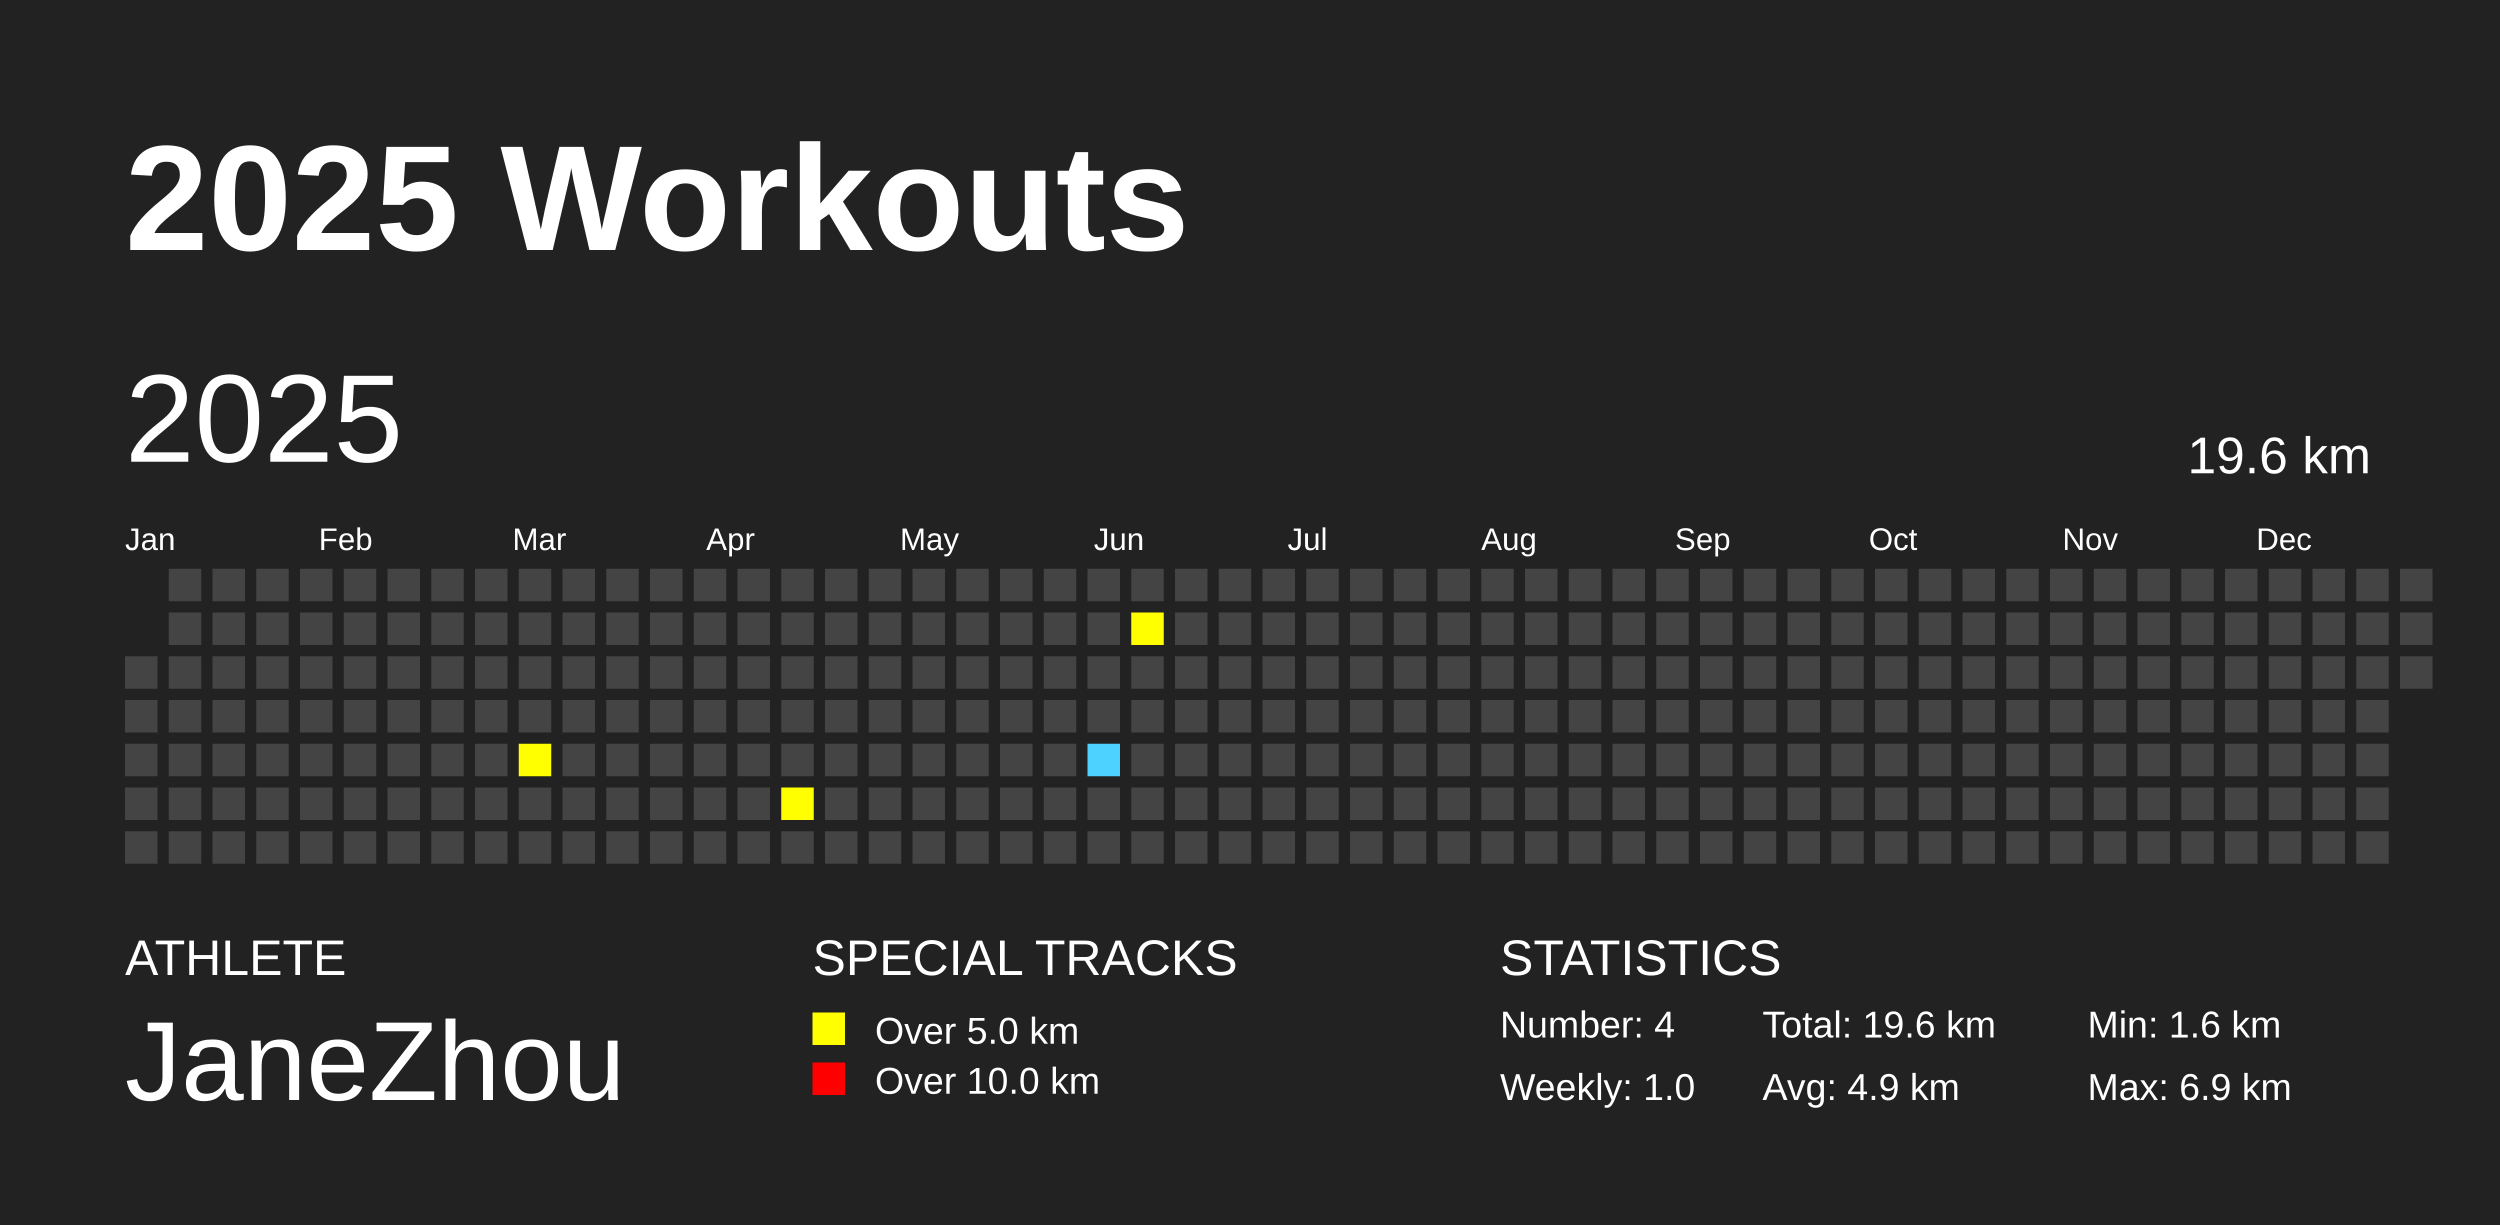
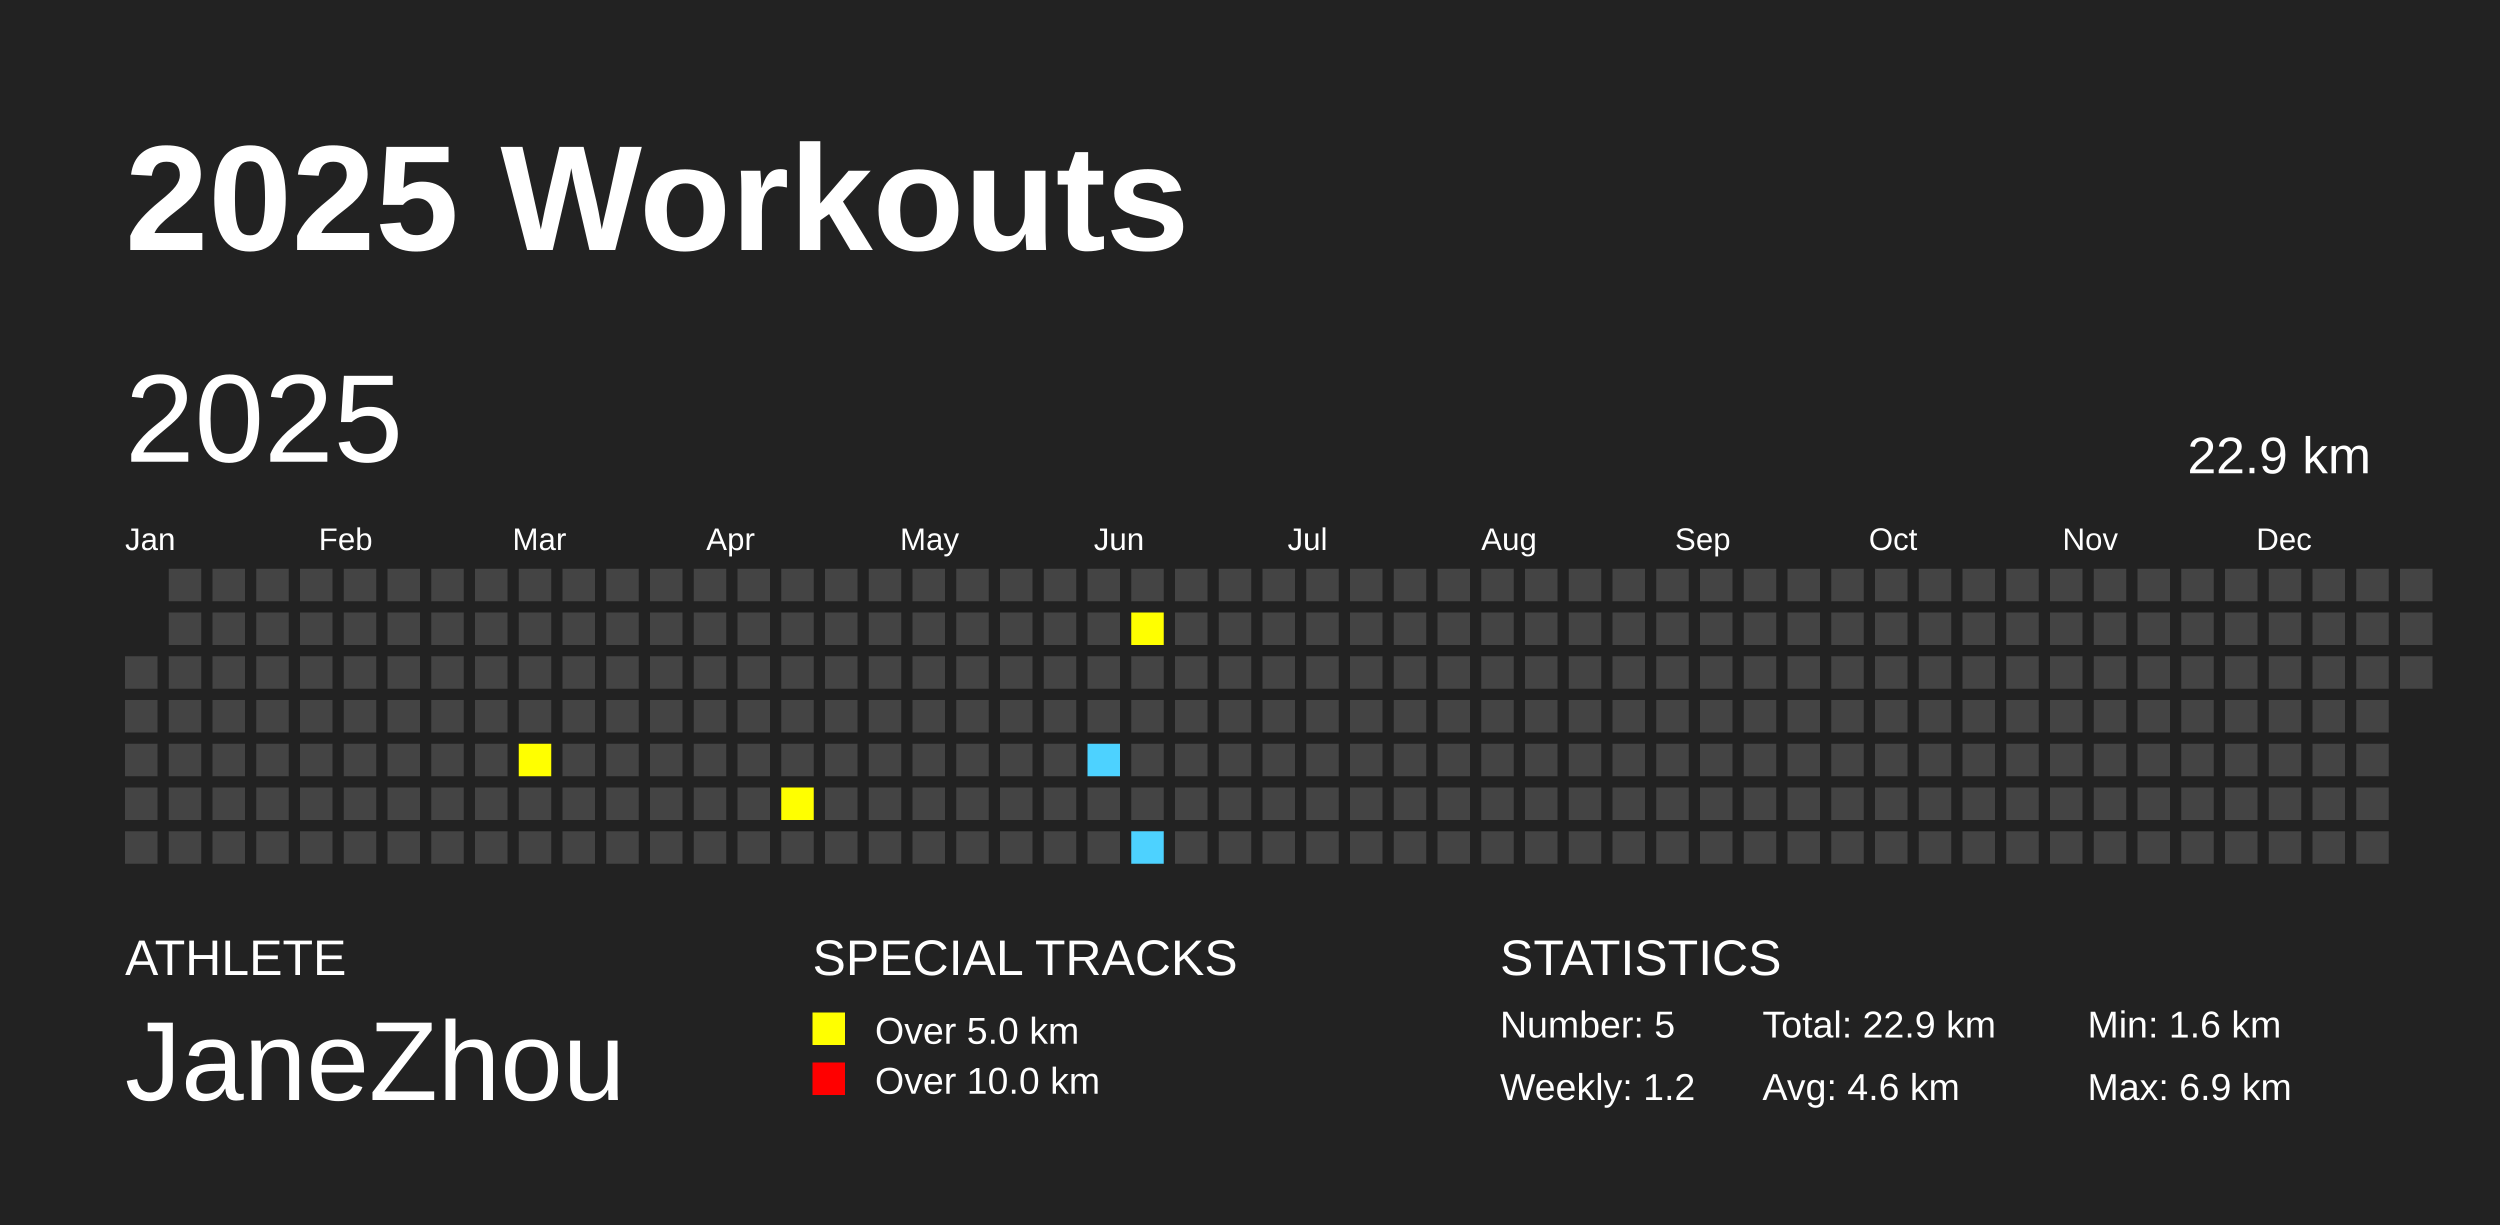
<svg xmlns="http://www.w3.org/2000/svg" baseProfile="full" height="98mm" version="1.1" viewBox="0,0,200,98" width="200mm">
  <defs />
  <rect fill="#222222" height="98" width="200" x="0" y="0" />
  <text fill="#FFFFFF" style="font-size:12px; font-family:Arial; font-weight:bold;" x="10" y="20">2025 Workouts</text>
  <text fill="#FFFFFF" style="font-size:4px; font-family:Arial" x="10" y="78">ATHLETE</text>
  <text fill="#FFFFFF" style="font-size:9px; font-family:Arial" x="10" y="88">JaneZhou</text>
  <text fill="#FFFFFF" style="font-size:4px; font-family:Arial" x="65" y="78">SPECIAL TRACKS</text>
  <rect fill="yellow" height="2.6" width="2.6" x="65" y="81" />
  <text fill="#FFFFFF" style="font-size:3px; font-family:Arial" x="70" y="83.5">Over 5.0 km</text>
  <rect fill="red" height="2.6" width="2.6" x="65" y="85" />
  <text fill="#FFFFFF" style="font-size:3px; font-family:Arial" x="70" y="87.5">Over 10.0 km</text>
  <text fill="#FFFFFF" style="font-size:4px; font-family:Arial" x="120" y="78">STATISTICS</text>
-   <text fill="#FFFFFF" style="font-size:3px; font-family:Arial" x="120" y="83">Number: 4</text>
-   <text fill="#FFFFFF" style="font-size:3px; font-family:Arial" x="120" y="88">Weekly: 1.0</text>
-   <text fill="#FFFFFF" style="font-size:3px; font-family:Arial" x="141" y="83">Total: 19.6 km</text>
-   <text fill="#FFFFFF" style="font-size:3px; font-family:Arial" x="141" y="88">Avg: 4.9 km</text>
+   <text fill="#FFFFFF" style="font-size:3px; font-family:Arial" x="120" y="83">Number: 5</text>
+   <text fill="#FFFFFF" style="font-size:3px; font-family:Arial" x="120" y="88">Weekly: 1.2</text>
+   <text fill="#FFFFFF" style="font-size:3px; font-family:Arial" x="141" y="83">Total: 22.9 km</text>
+   <text fill="#FFFFFF" style="font-size:3px; font-family:Arial" x="141" y="88">Avg: 4.6 km</text>
  <text fill="#FFFFFF" style="font-size:3px; font-family:Arial" x="167" y="83">Min: 1.6 km</text>
  <text fill="#FFFFFF" style="font-size:3px; font-family:Arial" x="167" y="88">Max: 6.9 km</text>
  <text dominant-baseline="hanging" fill="#FFFFFF" style="font-size:10.0px; font-family:Arial;" x="10" y="30">2025</text>
-   <text dominant-baseline="hanging" fill="#FFFFFF" style="font-size:4.125px; font-family:Arial;" x="175" y="35">19.6 km</text>
+   <text dominant-baseline="hanging" fill="#FFFFFF" style="font-size:4.125px; font-family:Arial;" x="175" y="35">22.9 km</text>
  <text fill="#FFFFFF" style="font-size:2.5px; font-family:Arial" x="10.0" y="44">Jan</text>
  <text fill="#FFFFFF" style="font-size:2.5px; font-family:Arial" x="25.5" y="44">Feb</text>
  <text fill="#FFFFFF" style="font-size:2.5px; font-family:Arial" x="41.0" y="44">Mar</text>
  <text fill="#FFFFFF" style="font-size:2.5px; font-family:Arial" x="56.5" y="44">Apr</text>
  <text fill="#FFFFFF" style="font-size:2.5px; font-family:Arial" x="72.0" y="44">May</text>
  <text fill="#FFFFFF" style="font-size:2.5px; font-family:Arial" x="87.5" y="44">Jun</text>
  <text fill="#FFFFFF" style="font-size:2.5px; font-family:Arial" x="103.0" y="44">Jul</text>
  <text fill="#FFFFFF" style="font-size:2.5px; font-family:Arial" x="118.5" y="44">Aug</text>
  <text fill="#FFFFFF" style="font-size:2.5px; font-family:Arial" x="134.0" y="44">Sep</text>
  <text fill="#FFFFFF" style="font-size:2.5px; font-family:Arial" x="149.5" y="44">Oct</text>
  <text fill="#FFFFFF" style="font-size:2.5px; font-family:Arial" x="165.0" y="44">Nov</text>
  <text fill="#FFFFFF" style="font-size:2.5px; font-family:Arial" x="180.5" y="44">Dec</text>
  <rect fill="#444444" height="2.6" width="2.6" x="10.0" y="52.5" />
  <rect fill="#444444" height="2.6" width="2.6" x="10.0" y="56.0" />
  <rect fill="#444444" height="2.6" width="2.6" x="10.0" y="59.5" />
  <rect fill="#444444" height="2.6" width="2.6" x="10.0" y="63.0" />
  <rect fill="#444444" height="2.6" width="2.6" x="10.0" y="66.5" />
  <rect fill="#444444" height="2.6" width="2.6" x="13.5" y="45.5" />
  <rect fill="#444444" height="2.6" width="2.6" x="13.5" y="49.0" />
  <rect fill="#444444" height="2.6" width="2.6" x="13.5" y="52.5" />
  <rect fill="#444444" height="2.6" width="2.6" x="13.5" y="56.0" />
  <rect fill="#444444" height="2.6" width="2.6" x="13.5" y="59.5" />
  <rect fill="#444444" height="2.6" width="2.6" x="13.5" y="63.0" />
  <rect fill="#444444" height="2.6" width="2.6" x="13.5" y="66.5" />
  <rect fill="#444444" height="2.6" width="2.6" x="17.0" y="45.5" />
  <rect fill="#444444" height="2.6" width="2.6" x="17.0" y="49.0" />
  <rect fill="#444444" height="2.6" width="2.6" x="17.0" y="52.5" />
  <rect fill="#444444" height="2.6" width="2.6" x="17.0" y="56.0" />
  <rect fill="#444444" height="2.6" width="2.6" x="17.0" y="59.5" />
  <rect fill="#444444" height="2.6" width="2.6" x="17.0" y="63.0" />
  <rect fill="#444444" height="2.6" width="2.6" x="17.0" y="66.5" />
  <rect fill="#444444" height="2.6" width="2.6" x="20.5" y="45.5" />
  <rect fill="#444444" height="2.6" width="2.6" x="20.5" y="49.0" />
  <rect fill="#444444" height="2.6" width="2.6" x="20.5" y="52.5" />
  <rect fill="#444444" height="2.6" width="2.6" x="20.5" y="56.0" />
  <rect fill="#444444" height="2.6" width="2.6" x="20.5" y="59.5" />
  <rect fill="#444444" height="2.6" width="2.6" x="20.5" y="63.0" />
  <rect fill="#444444" height="2.6" width="2.6" x="20.5" y="66.5" />
  <rect fill="#444444" height="2.6" width="2.6" x="24.0" y="45.5" />
  <rect fill="#444444" height="2.6" width="2.6" x="24.0" y="49.0" />
  <rect fill="#444444" height="2.6" width="2.6" x="24.0" y="52.5" />
  <rect fill="#444444" height="2.6" width="2.6" x="24.0" y="56.0" />
  <rect fill="#444444" height="2.6" width="2.6" x="24.0" y="59.5" />
  <rect fill="#444444" height="2.6" width="2.6" x="24.0" y="63.0" />
  <rect fill="#444444" height="2.6" width="2.6" x="24.0" y="66.5" />
  <rect fill="#444444" height="2.6" width="2.6" x="27.5" y="45.5" />
  <rect fill="#444444" height="2.6" width="2.6" x="27.5" y="49.0" />
  <rect fill="#444444" height="2.6" width="2.6" x="27.5" y="52.5" />
  <rect fill="#444444" height="2.6" width="2.6" x="27.5" y="56.0" />
  <rect fill="#444444" height="2.6" width="2.6" x="27.5" y="59.5" />
  <rect fill="#444444" height="2.6" width="2.6" x="27.5" y="63.0" />
  <rect fill="#444444" height="2.6" width="2.6" x="27.5" y="66.5" />
  <rect fill="#444444" height="2.6" width="2.6" x="31.0" y="45.5" />
  <rect fill="#444444" height="2.6" width="2.6" x="31.0" y="49.0" />
  <rect fill="#444444" height="2.6" width="2.6" x="31.0" y="52.5" />
  <rect fill="#444444" height="2.6" width="2.6" x="31.0" y="56.0" />
  <rect fill="#444444" height="2.6" width="2.6" x="31.0" y="59.5" />
  <rect fill="#444444" height="2.6" width="2.6" x="31.0" y="63.0" />
  <rect fill="#444444" height="2.6" width="2.6" x="31.0" y="66.5" />
  <rect fill="#444444" height="2.6" width="2.6" x="34.5" y="45.5" />
  <rect fill="#444444" height="2.6" width="2.6" x="34.5" y="49.0" />
  <rect fill="#444444" height="2.6" width="2.6" x="34.5" y="52.5" />
  <rect fill="#444444" height="2.6" width="2.6" x="34.5" y="56.0" />
  <rect fill="#444444" height="2.6" width="2.6" x="34.5" y="59.5" />
  <rect fill="#444444" height="2.6" width="2.6" x="34.5" y="63.0" />
  <rect fill="#444444" height="2.6" width="2.6" x="34.5" y="66.5" />
  <rect fill="#444444" height="2.6" width="2.6" x="38.0" y="45.5" />
  <rect fill="#444444" height="2.6" width="2.6" x="38.0" y="49.0" />
  <rect fill="#444444" height="2.6" width="2.6" x="38.0" y="52.5" />
  <rect fill="#444444" height="2.6" width="2.6" x="38.0" y="56.0" />
  <rect fill="#444444" height="2.6" width="2.6" x="38.0" y="59.5" />
  <rect fill="#444444" height="2.6" width="2.6" x="38.0" y="63.0" />
  <rect fill="#444444" height="2.6" width="2.6" x="38.0" y="66.5" />
  <rect fill="#444444" height="2.6" width="2.6" x="41.5" y="45.5" />
  <rect fill="#444444" height="2.6" width="2.6" x="41.5" y="49.0" />
  <rect fill="#444444" height="2.6" width="2.6" x="41.5" y="52.5" />
  <rect fill="#444444" height="2.6" width="2.6" x="41.5" y="56.0" />
  <rect fill="yellow" height="2.6" width="2.6" x="41.5" y="59.5" />
  <rect fill="#444444" height="2.6" width="2.6" x="41.5" y="63.0" />
  <rect fill="#444444" height="2.6" width="2.6" x="41.5" y="66.5" />
  <rect fill="#444444" height="2.6" width="2.6" x="45.0" y="45.5" />
  <rect fill="#444444" height="2.6" width="2.6" x="45.0" y="49.0" />
  <rect fill="#444444" height="2.6" width="2.6" x="45.0" y="52.5" />
  <rect fill="#444444" height="2.6" width="2.6" x="45.0" y="56.0" />
  <rect fill="#444444" height="2.6" width="2.6" x="45.0" y="59.5" />
  <rect fill="#444444" height="2.6" width="2.6" x="45.0" y="63.0" />
  <rect fill="#444444" height="2.6" width="2.6" x="45.0" y="66.5" />
  <rect fill="#444444" height="2.6" width="2.6" x="48.5" y="45.5" />
  <rect fill="#444444" height="2.6" width="2.6" x="48.5" y="49.0" />
  <rect fill="#444444" height="2.6" width="2.6" x="48.5" y="52.5" />
  <rect fill="#444444" height="2.6" width="2.6" x="48.5" y="56.0" />
  <rect fill="#444444" height="2.6" width="2.6" x="48.5" y="59.5" />
  <rect fill="#444444" height="2.6" width="2.6" x="48.5" y="63.0" />
  <rect fill="#444444" height="2.6" width="2.6" x="48.5" y="66.5" />
  <rect fill="#444444" height="2.6" width="2.6" x="52.0" y="45.5" />
  <rect fill="#444444" height="2.6" width="2.6" x="52.0" y="49.0" />
  <rect fill="#444444" height="2.6" width="2.6" x="52.0" y="52.5" />
  <rect fill="#444444" height="2.6" width="2.6" x="52.0" y="56.0" />
  <rect fill="#444444" height="2.6" width="2.6" x="52.0" y="59.5" />
  <rect fill="#444444" height="2.6" width="2.6" x="52.0" y="63.0" />
  <rect fill="#444444" height="2.6" width="2.6" x="52.0" y="66.5" />
  <rect fill="#444444" height="2.6" width="2.6" x="55.5" y="45.5" />
  <rect fill="#444444" height="2.6" width="2.6" x="55.5" y="49.0" />
  <rect fill="#444444" height="2.6" width="2.6" x="55.5" y="52.5" />
  <rect fill="#444444" height="2.6" width="2.6" x="55.5" y="56.0" />
  <rect fill="#444444" height="2.6" width="2.6" x="55.5" y="59.5" />
  <rect fill="#444444" height="2.6" width="2.6" x="55.5" y="63.0" />
  <rect fill="#444444" height="2.6" width="2.6" x="55.5" y="66.5" />
  <rect fill="#444444" height="2.6" width="2.6" x="59.0" y="45.5" />
  <rect fill="#444444" height="2.6" width="2.6" x="59.0" y="49.0" />
  <rect fill="#444444" height="2.6" width="2.6" x="59.0" y="52.5" />
  <rect fill="#444444" height="2.6" width="2.6" x="59.0" y="56.0" />
  <rect fill="#444444" height="2.6" width="2.6" x="59.0" y="59.5" />
  <rect fill="#444444" height="2.6" width="2.6" x="59.0" y="63.0" />
  <rect fill="#444444" height="2.6" width="2.6" x="59.0" y="66.5" />
  <rect fill="#444444" height="2.6" width="2.6" x="62.5" y="45.5" />
  <rect fill="#444444" height="2.6" width="2.6" x="62.5" y="49.0" />
  <rect fill="#444444" height="2.6" width="2.6" x="62.5" y="52.5" />
  <rect fill="#444444" height="2.6" width="2.6" x="62.5" y="56.0" />
  <rect fill="#444444" height="2.6" width="2.6" x="62.5" y="59.5" />
  <rect fill="yellow" height="2.6" width="2.6" x="62.5" y="63.0" />
  <rect fill="#444444" height="2.6" width="2.6" x="62.5" y="66.5" />
  <rect fill="#444444" height="2.6" width="2.6" x="66.0" y="45.5" />
  <rect fill="#444444" height="2.6" width="2.6" x="66.0" y="49.0" />
  <rect fill="#444444" height="2.6" width="2.6" x="66.0" y="52.5" />
  <rect fill="#444444" height="2.6" width="2.6" x="66.0" y="56.0" />
  <rect fill="#444444" height="2.6" width="2.6" x="66.0" y="59.5" />
  <rect fill="#444444" height="2.6" width="2.6" x="66.0" y="63.0" />
  <rect fill="#444444" height="2.6" width="2.6" x="66.0" y="66.5" />
  <rect fill="#444444" height="2.6" width="2.6" x="69.5" y="45.5" />
  <rect fill="#444444" height="2.6" width="2.6" x="69.5" y="49.0" />
  <rect fill="#444444" height="2.6" width="2.6" x="69.5" y="52.5" />
  <rect fill="#444444" height="2.6" width="2.6" x="69.5" y="56.0" />
  <rect fill="#444444" height="2.6" width="2.6" x="69.5" y="59.5" />
  <rect fill="#444444" height="2.6" width="2.6" x="69.5" y="63.0" />
  <rect fill="#444444" height="2.6" width="2.6" x="69.5" y="66.5" />
  <rect fill="#444444" height="2.6" width="2.6" x="73.0" y="45.5" />
  <rect fill="#444444" height="2.6" width="2.6" x="73.0" y="49.0" />
  <rect fill="#444444" height="2.6" width="2.6" x="73.0" y="52.5" />
  <rect fill="#444444" height="2.6" width="2.6" x="73.0" y="56.0" />
  <rect fill="#444444" height="2.6" width="2.6" x="73.0" y="59.5" />
  <rect fill="#444444" height="2.6" width="2.6" x="73.0" y="63.0" />
  <rect fill="#444444" height="2.6" width="2.6" x="73.0" y="66.5" />
  <rect fill="#444444" height="2.6" width="2.6" x="76.5" y="45.5" />
  <rect fill="#444444" height="2.6" width="2.6" x="76.5" y="49.0" />
  <rect fill="#444444" height="2.6" width="2.6" x="76.5" y="52.5" />
  <rect fill="#444444" height="2.6" width="2.6" x="76.5" y="56.0" />
  <rect fill="#444444" height="2.6" width="2.6" x="76.5" y="59.5" />
  <rect fill="#444444" height="2.6" width="2.6" x="76.5" y="63.0" />
  <rect fill="#444444" height="2.6" width="2.6" x="76.5" y="66.5" />
  <rect fill="#444444" height="2.6" width="2.6" x="80.0" y="45.5" />
  <rect fill="#444444" height="2.6" width="2.6" x="80.0" y="49.0" />
  <rect fill="#444444" height="2.6" width="2.6" x="80.0" y="52.5" />
  <rect fill="#444444" height="2.6" width="2.6" x="80.0" y="56.0" />
  <rect fill="#444444" height="2.6" width="2.6" x="80.0" y="59.5" />
  <rect fill="#444444" height="2.6" width="2.6" x="80.0" y="63.0" />
  <rect fill="#444444" height="2.6" width="2.6" x="80.0" y="66.5" />
  <rect fill="#444444" height="2.6" width="2.6" x="83.5" y="45.5" />
  <rect fill="#444444" height="2.6" width="2.6" x="83.5" y="49.0" />
  <rect fill="#444444" height="2.6" width="2.6" x="83.5" y="52.5" />
  <rect fill="#444444" height="2.6" width="2.6" x="83.5" y="56.0" />
  <rect fill="#444444" height="2.6" width="2.6" x="83.5" y="59.5" />
  <rect fill="#444444" height="2.6" width="2.6" x="83.5" y="63.0" />
  <rect fill="#444444" height="2.6" width="2.6" x="83.5" y="66.5" />
  <rect fill="#444444" height="2.6" width="2.6" x="87.0" y="45.5" />
  <rect fill="#444444" height="2.6" width="2.6" x="87.0" y="49.0" />
  <rect fill="#444444" height="2.6" width="2.6" x="87.0" y="52.5" />
  <rect fill="#444444" height="2.6" width="2.6" x="87.0" y="56.0" />
  <rect fill="#4DD2FF" height="2.6" width="2.6" x="87.0" y="59.5" />
  <rect fill="#444444" height="2.6" width="2.6" x="87.0" y="63.0" />
  <rect fill="#444444" height="2.6" width="2.6" x="87.0" y="66.5" />
  <rect fill="#444444" height="2.6" width="2.6" x="90.5" y="45.5" />
  <rect fill="yellow" height="2.6" width="2.6" x="90.5" y="49.0" />
  <rect fill="#444444" height="2.6" width="2.6" x="90.5" y="52.5" />
  <rect fill="#444444" height="2.6" width="2.6" x="90.5" y="56.0" />
  <rect fill="#444444" height="2.6" width="2.6" x="90.5" y="59.5" />
  <rect fill="#444444" height="2.6" width="2.6" x="90.5" y="63.0" />
-   <rect fill="#444444" height="2.6" width="2.6" x="90.5" y="66.5" />
+   <rect fill="#4DD2FF" height="2.6" width="2.6" x="90.5" y="66.5" />
  <rect fill="#444444" height="2.6" width="2.6" x="94.0" y="45.5" />
  <rect fill="#444444" height="2.6" width="2.6" x="94.0" y="49.0" />
  <rect fill="#444444" height="2.6" width="2.6" x="94.0" y="52.5" />
  <rect fill="#444444" height="2.6" width="2.6" x="94.0" y="56.0" />
  <rect fill="#444444" height="2.6" width="2.6" x="94.0" y="59.5" />
  <rect fill="#444444" height="2.6" width="2.6" x="94.0" y="63.0" />
  <rect fill="#444444" height="2.6" width="2.6" x="94.0" y="66.5" />
  <rect fill="#444444" height="2.6" width="2.6" x="97.5" y="45.5" />
  <rect fill="#444444" height="2.6" width="2.6" x="97.5" y="49.0" />
  <rect fill="#444444" height="2.6" width="2.6" x="97.5" y="52.5" />
  <rect fill="#444444" height="2.6" width="2.6" x="97.5" y="56.0" />
  <rect fill="#444444" height="2.6" width="2.6" x="97.5" y="59.5" />
  <rect fill="#444444" height="2.6" width="2.6" x="97.5" y="63.0" />
  <rect fill="#444444" height="2.6" width="2.6" x="97.5" y="66.5" />
  <rect fill="#444444" height="2.6" width="2.6" x="101.0" y="45.5" />
  <rect fill="#444444" height="2.6" width="2.6" x="101.0" y="49.0" />
  <rect fill="#444444" height="2.6" width="2.6" x="101.0" y="52.5" />
  <rect fill="#444444" height="2.6" width="2.6" x="101.0" y="56.0" />
  <rect fill="#444444" height="2.6" width="2.6" x="101.0" y="59.5" />
  <rect fill="#444444" height="2.6" width="2.6" x="101.0" y="63.0" />
  <rect fill="#444444" height="2.6" width="2.6" x="101.0" y="66.5" />
  <rect fill="#444444" height="2.6" width="2.6" x="104.5" y="45.5" />
  <rect fill="#444444" height="2.6" width="2.6" x="104.5" y="49.0" />
  <rect fill="#444444" height="2.6" width="2.6" x="104.5" y="52.5" />
  <rect fill="#444444" height="2.6" width="2.6" x="104.5" y="56.0" />
  <rect fill="#444444" height="2.6" width="2.6" x="104.5" y="59.5" />
  <rect fill="#444444" height="2.6" width="2.6" x="104.5" y="63.0" />
  <rect fill="#444444" height="2.6" width="2.6" x="104.5" y="66.5" />
  <rect fill="#444444" height="2.6" width="2.6" x="108.0" y="45.5" />
  <rect fill="#444444" height="2.6" width="2.6" x="108.0" y="49.0" />
  <rect fill="#444444" height="2.6" width="2.6" x="108.0" y="52.5" />
  <rect fill="#444444" height="2.6" width="2.6" x="108.0" y="56.0" />
  <rect fill="#444444" height="2.6" width="2.6" x="108.0" y="59.5" />
  <rect fill="#444444" height="2.6" width="2.6" x="108.0" y="63.0" />
  <rect fill="#444444" height="2.6" width="2.6" x="108.0" y="66.5" />
  <rect fill="#444444" height="2.6" width="2.6" x="111.5" y="45.5" />
  <rect fill="#444444" height="2.6" width="2.6" x="111.5" y="49.0" />
  <rect fill="#444444" height="2.6" width="2.6" x="111.5" y="52.5" />
  <rect fill="#444444" height="2.6" width="2.6" x="111.5" y="56.0" />
  <rect fill="#444444" height="2.6" width="2.6" x="111.5" y="59.5" />
  <rect fill="#444444" height="2.6" width="2.6" x="111.5" y="63.0" />
  <rect fill="#444444" height="2.6" width="2.6" x="111.5" y="66.5" />
  <rect fill="#444444" height="2.6" width="2.6" x="115.0" y="45.5" />
  <rect fill="#444444" height="2.6" width="2.6" x="115.0" y="49.0" />
  <rect fill="#444444" height="2.6" width="2.6" x="115.0" y="52.5" />
  <rect fill="#444444" height="2.6" width="2.6" x="115.0" y="56.0" />
  <rect fill="#444444" height="2.6" width="2.6" x="115.0" y="59.5" />
  <rect fill="#444444" height="2.6" width="2.6" x="115.0" y="63.0" />
  <rect fill="#444444" height="2.6" width="2.6" x="115.0" y="66.5" />
  <rect fill="#444444" height="2.6" width="2.6" x="118.5" y="45.5" />
  <rect fill="#444444" height="2.6" width="2.6" x="118.5" y="49.0" />
  <rect fill="#444444" height="2.6" width="2.6" x="118.5" y="52.5" />
  <rect fill="#444444" height="2.6" width="2.6" x="118.5" y="56.0" />
  <rect fill="#444444" height="2.6" width="2.6" x="118.5" y="59.5" />
  <rect fill="#444444" height="2.6" width="2.6" x="118.5" y="63.0" />
  <rect fill="#444444" height="2.6" width="2.6" x="118.5" y="66.5" />
  <rect fill="#444444" height="2.6" width="2.6" x="122.0" y="45.5" />
  <rect fill="#444444" height="2.6" width="2.6" x="122.0" y="49.0" />
  <rect fill="#444444" height="2.6" width="2.6" x="122.0" y="52.5" />
  <rect fill="#444444" height="2.6" width="2.6" x="122.0" y="56.0" />
  <rect fill="#444444" height="2.6" width="2.6" x="122.0" y="59.5" />
  <rect fill="#444444" height="2.6" width="2.6" x="122.0" y="63.0" />
  <rect fill="#444444" height="2.6" width="2.6" x="122.0" y="66.5" />
  <rect fill="#444444" height="2.6" width="2.6" x="125.5" y="45.5" />
  <rect fill="#444444" height="2.6" width="2.6" x="125.5" y="49.0" />
  <rect fill="#444444" height="2.6" width="2.6" x="125.5" y="52.5" />
  <rect fill="#444444" height="2.6" width="2.6" x="125.5" y="56.0" />
  <rect fill="#444444" height="2.6" width="2.6" x="125.5" y="59.5" />
  <rect fill="#444444" height="2.6" width="2.6" x="125.5" y="63.0" />
  <rect fill="#444444" height="2.6" width="2.6" x="125.5" y="66.5" />
  <rect fill="#444444" height="2.6" width="2.6" x="129.0" y="45.5" />
  <rect fill="#444444" height="2.6" width="2.6" x="129.0" y="49.0" />
  <rect fill="#444444" height="2.6" width="2.6" x="129.0" y="52.5" />
  <rect fill="#444444" height="2.6" width="2.6" x="129.0" y="56.0" />
  <rect fill="#444444" height="2.6" width="2.6" x="129.0" y="59.5" />
  <rect fill="#444444" height="2.6" width="2.6" x="129.0" y="63.0" />
  <rect fill="#444444" height="2.6" width="2.6" x="129.0" y="66.5" />
  <rect fill="#444444" height="2.6" width="2.6" x="132.5" y="45.5" />
  <rect fill="#444444" height="2.6" width="2.6" x="132.5" y="49.0" />
  <rect fill="#444444" height="2.6" width="2.6" x="132.5" y="52.5" />
  <rect fill="#444444" height="2.6" width="2.6" x="132.5" y="56.0" />
  <rect fill="#444444" height="2.6" width="2.6" x="132.5" y="59.5" />
  <rect fill="#444444" height="2.6" width="2.6" x="132.5" y="63.0" />
  <rect fill="#444444" height="2.6" width="2.6" x="132.5" y="66.5" />
  <rect fill="#444444" height="2.6" width="2.6" x="136.0" y="45.5" />
  <rect fill="#444444" height="2.6" width="2.6" x="136.0" y="49.0" />
  <rect fill="#444444" height="2.6" width="2.6" x="136.0" y="52.5" />
  <rect fill="#444444" height="2.6" width="2.6" x="136.0" y="56.0" />
  <rect fill="#444444" height="2.6" width="2.6" x="136.0" y="59.5" />
  <rect fill="#444444" height="2.6" width="2.6" x="136.0" y="63.0" />
  <rect fill="#444444" height="2.6" width="2.6" x="136.0" y="66.5" />
  <rect fill="#444444" height="2.6" width="2.6" x="139.5" y="45.5" />
  <rect fill="#444444" height="2.6" width="2.6" x="139.5" y="49.0" />
  <rect fill="#444444" height="2.6" width="2.6" x="139.5" y="52.5" />
  <rect fill="#444444" height="2.6" width="2.6" x="139.5" y="56.0" />
  <rect fill="#444444" height="2.6" width="2.6" x="139.5" y="59.5" />
  <rect fill="#444444" height="2.6" width="2.6" x="139.5" y="63.0" />
  <rect fill="#444444" height="2.6" width="2.6" x="139.5" y="66.5" />
  <rect fill="#444444" height="2.6" width="2.6" x="143.0" y="45.5" />
  <rect fill="#444444" height="2.6" width="2.6" x="143.0" y="49.0" />
  <rect fill="#444444" height="2.6" width="2.6" x="143.0" y="52.5" />
  <rect fill="#444444" height="2.6" width="2.6" x="143.0" y="56.0" />
  <rect fill="#444444" height="2.6" width="2.6" x="143.0" y="59.5" />
  <rect fill="#444444" height="2.6" width="2.6" x="143.0" y="63.0" />
  <rect fill="#444444" height="2.6" width="2.6" x="143.0" y="66.5" />
  <rect fill="#444444" height="2.6" width="2.6" x="146.5" y="45.5" />
  <rect fill="#444444" height="2.6" width="2.6" x="146.5" y="49.0" />
  <rect fill="#444444" height="2.6" width="2.6" x="146.5" y="52.5" />
  <rect fill="#444444" height="2.6" width="2.6" x="146.5" y="56.0" />
  <rect fill="#444444" height="2.6" width="2.6" x="146.5" y="59.5" />
  <rect fill="#444444" height="2.6" width="2.6" x="146.5" y="63.0" />
  <rect fill="#444444" height="2.6" width="2.6" x="146.5" y="66.5" />
  <rect fill="#444444" height="2.6" width="2.6" x="150.0" y="45.5" />
  <rect fill="#444444" height="2.6" width="2.6" x="150.0" y="49.0" />
  <rect fill="#444444" height="2.6" width="2.6" x="150.0" y="52.5" />
  <rect fill="#444444" height="2.6" width="2.6" x="150.0" y="56.0" />
  <rect fill="#444444" height="2.6" width="2.6" x="150.0" y="59.5" />
  <rect fill="#444444" height="2.6" width="2.6" x="150.0" y="63.0" />
  <rect fill="#444444" height="2.6" width="2.6" x="150.0" y="66.5" />
  <rect fill="#444444" height="2.6" width="2.6" x="153.5" y="45.5" />
  <rect fill="#444444" height="2.6" width="2.6" x="153.5" y="49.0" />
  <rect fill="#444444" height="2.6" width="2.6" x="153.5" y="52.5" />
  <rect fill="#444444" height="2.6" width="2.6" x="153.5" y="56.0" />
  <rect fill="#444444" height="2.6" width="2.6" x="153.5" y="59.5" />
  <rect fill="#444444" height="2.6" width="2.6" x="153.5" y="63.0" />
  <rect fill="#444444" height="2.6" width="2.6" x="153.5" y="66.5" />
  <rect fill="#444444" height="2.6" width="2.6" x="157.0" y="45.5" />
  <rect fill="#444444" height="2.6" width="2.6" x="157.0" y="49.0" />
  <rect fill="#444444" height="2.6" width="2.6" x="157.0" y="52.5" />
  <rect fill="#444444" height="2.6" width="2.6" x="157.0" y="56.0" />
  <rect fill="#444444" height="2.6" width="2.6" x="157.0" y="59.5" />
  <rect fill="#444444" height="2.6" width="2.6" x="157.0" y="63.0" />
  <rect fill="#444444" height="2.6" width="2.6" x="157.0" y="66.5" />
  <rect fill="#444444" height="2.6" width="2.6" x="160.5" y="45.5" />
  <rect fill="#444444" height="2.6" width="2.6" x="160.5" y="49.0" />
  <rect fill="#444444" height="2.6" width="2.6" x="160.5" y="52.5" />
  <rect fill="#444444" height="2.6" width="2.6" x="160.5" y="56.0" />
  <rect fill="#444444" height="2.6" width="2.6" x="160.5" y="59.5" />
  <rect fill="#444444" height="2.6" width="2.6" x="160.5" y="63.0" />
  <rect fill="#444444" height="2.6" width="2.6" x="160.5" y="66.5" />
  <rect fill="#444444" height="2.6" width="2.6" x="164.0" y="45.5" />
  <rect fill="#444444" height="2.6" width="2.6" x="164.0" y="49.0" />
  <rect fill="#444444" height="2.6" width="2.6" x="164.0" y="52.5" />
  <rect fill="#444444" height="2.6" width="2.6" x="164.0" y="56.0" />
  <rect fill="#444444" height="2.6" width="2.6" x="164.0" y="59.5" />
  <rect fill="#444444" height="2.6" width="2.6" x="164.0" y="63.0" />
  <rect fill="#444444" height="2.6" width="2.6" x="164.0" y="66.5" />
  <rect fill="#444444" height="2.6" width="2.6" x="167.5" y="45.5" />
  <rect fill="#444444" height="2.6" width="2.6" x="167.5" y="49.0" />
  <rect fill="#444444" height="2.6" width="2.6" x="167.5" y="52.5" />
  <rect fill="#444444" height="2.6" width="2.6" x="167.5" y="56.0" />
  <rect fill="#444444" height="2.6" width="2.6" x="167.5" y="59.5" />
  <rect fill="#444444" height="2.6" width="2.6" x="167.5" y="63.0" />
  <rect fill="#444444" height="2.6" width="2.6" x="167.5" y="66.5" />
  <rect fill="#444444" height="2.6" width="2.6" x="171.0" y="45.5" />
  <rect fill="#444444" height="2.6" width="2.6" x="171.0" y="49.0" />
  <rect fill="#444444" height="2.6" width="2.6" x="171.0" y="52.5" />
  <rect fill="#444444" height="2.6" width="2.6" x="171.0" y="56.0" />
  <rect fill="#444444" height="2.6" width="2.6" x="171.0" y="59.5" />
  <rect fill="#444444" height="2.6" width="2.6" x="171.0" y="63.0" />
  <rect fill="#444444" height="2.6" width="2.6" x="171.0" y="66.5" />
  <rect fill="#444444" height="2.6" width="2.6" x="174.5" y="45.5" />
  <rect fill="#444444" height="2.6" width="2.6" x="174.5" y="49.0" />
  <rect fill="#444444" height="2.6" width="2.6" x="174.5" y="52.5" />
  <rect fill="#444444" height="2.6" width="2.6" x="174.5" y="56.0" />
  <rect fill="#444444" height="2.6" width="2.6" x="174.5" y="59.5" />
  <rect fill="#444444" height="2.6" width="2.6" x="174.5" y="63.0" />
  <rect fill="#444444" height="2.6" width="2.6" x="174.5" y="66.5" />
  <rect fill="#444444" height="2.6" width="2.6" x="178.0" y="45.5" />
  <rect fill="#444444" height="2.6" width="2.6" x="178.0" y="49.0" />
  <rect fill="#444444" height="2.6" width="2.6" x="178.0" y="52.5" />
  <rect fill="#444444" height="2.6" width="2.6" x="178.0" y="56.0" />
  <rect fill="#444444" height="2.6" width="2.6" x="178.0" y="59.5" />
  <rect fill="#444444" height="2.6" width="2.6" x="178.0" y="63.0" />
  <rect fill="#444444" height="2.6" width="2.6" x="178.0" y="66.5" />
  <rect fill="#444444" height="2.6" width="2.6" x="181.5" y="45.5" />
  <rect fill="#444444" height="2.6" width="2.6" x="181.5" y="49.0" />
  <rect fill="#444444" height="2.6" width="2.6" x="181.5" y="52.5" />
  <rect fill="#444444" height="2.6" width="2.6" x="181.5" y="56.0" />
  <rect fill="#444444" height="2.6" width="2.6" x="181.5" y="59.5" />
  <rect fill="#444444" height="2.6" width="2.6" x="181.5" y="63.0" />
  <rect fill="#444444" height="2.6" width="2.6" x="181.5" y="66.5" />
  <rect fill="#444444" height="2.6" width="2.6" x="185.0" y="45.5" />
  <rect fill="#444444" height="2.6" width="2.6" x="185.0" y="49.0" />
  <rect fill="#444444" height="2.6" width="2.6" x="185.0" y="52.5" />
  <rect fill="#444444" height="2.6" width="2.6" x="185.0" y="56.0" />
  <rect fill="#444444" height="2.6" width="2.6" x="185.0" y="59.5" />
  <rect fill="#444444" height="2.6" width="2.6" x="185.0" y="63.0" />
  <rect fill="#444444" height="2.6" width="2.6" x="185.0" y="66.5" />
  <rect fill="#444444" height="2.6" width="2.6" x="188.5" y="45.5" />
  <rect fill="#444444" height="2.6" width="2.6" x="188.5" y="49.0" />
  <rect fill="#444444" height="2.6" width="2.6" x="188.5" y="52.5" />
  <rect fill="#444444" height="2.6" width="2.6" x="188.5" y="56.0" />
  <rect fill="#444444" height="2.6" width="2.6" x="188.5" y="59.5" />
  <rect fill="#444444" height="2.6" width="2.6" x="188.5" y="63.0" />
  <rect fill="#444444" height="2.6" width="2.6" x="188.5" y="66.5" />
  <rect fill="#444444" height="2.6" width="2.6" x="192.0" y="45.5" />
  <rect fill="#444444" height="2.6" width="2.6" x="192.0" y="49.0" />
  <rect fill="#444444" height="2.6" width="2.6" x="192.0" y="52.5" />
</svg>
